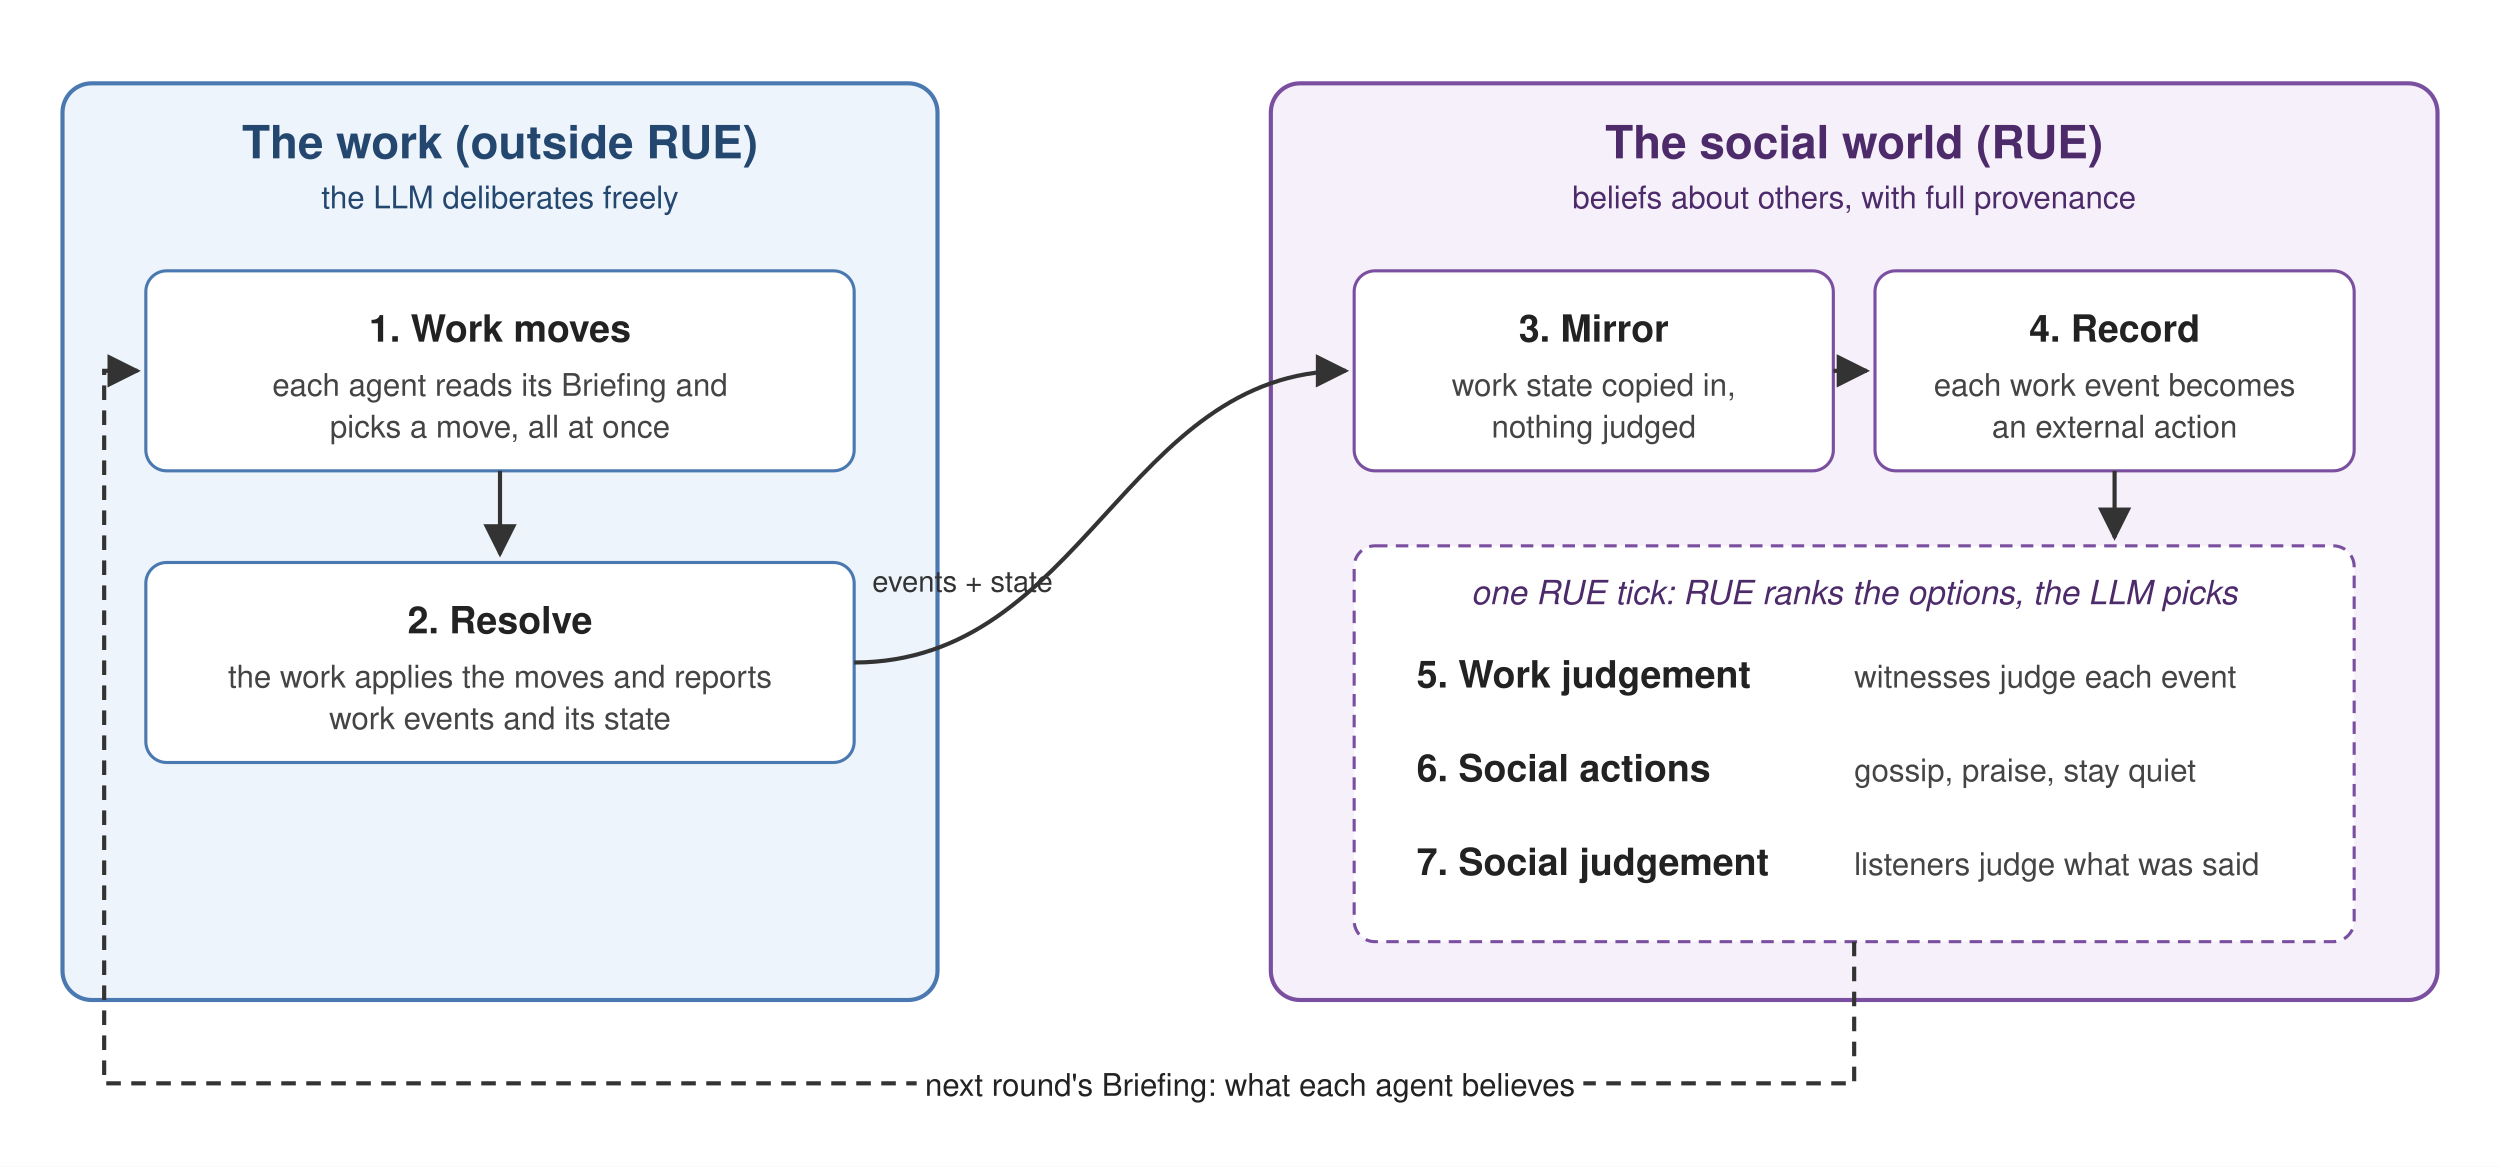
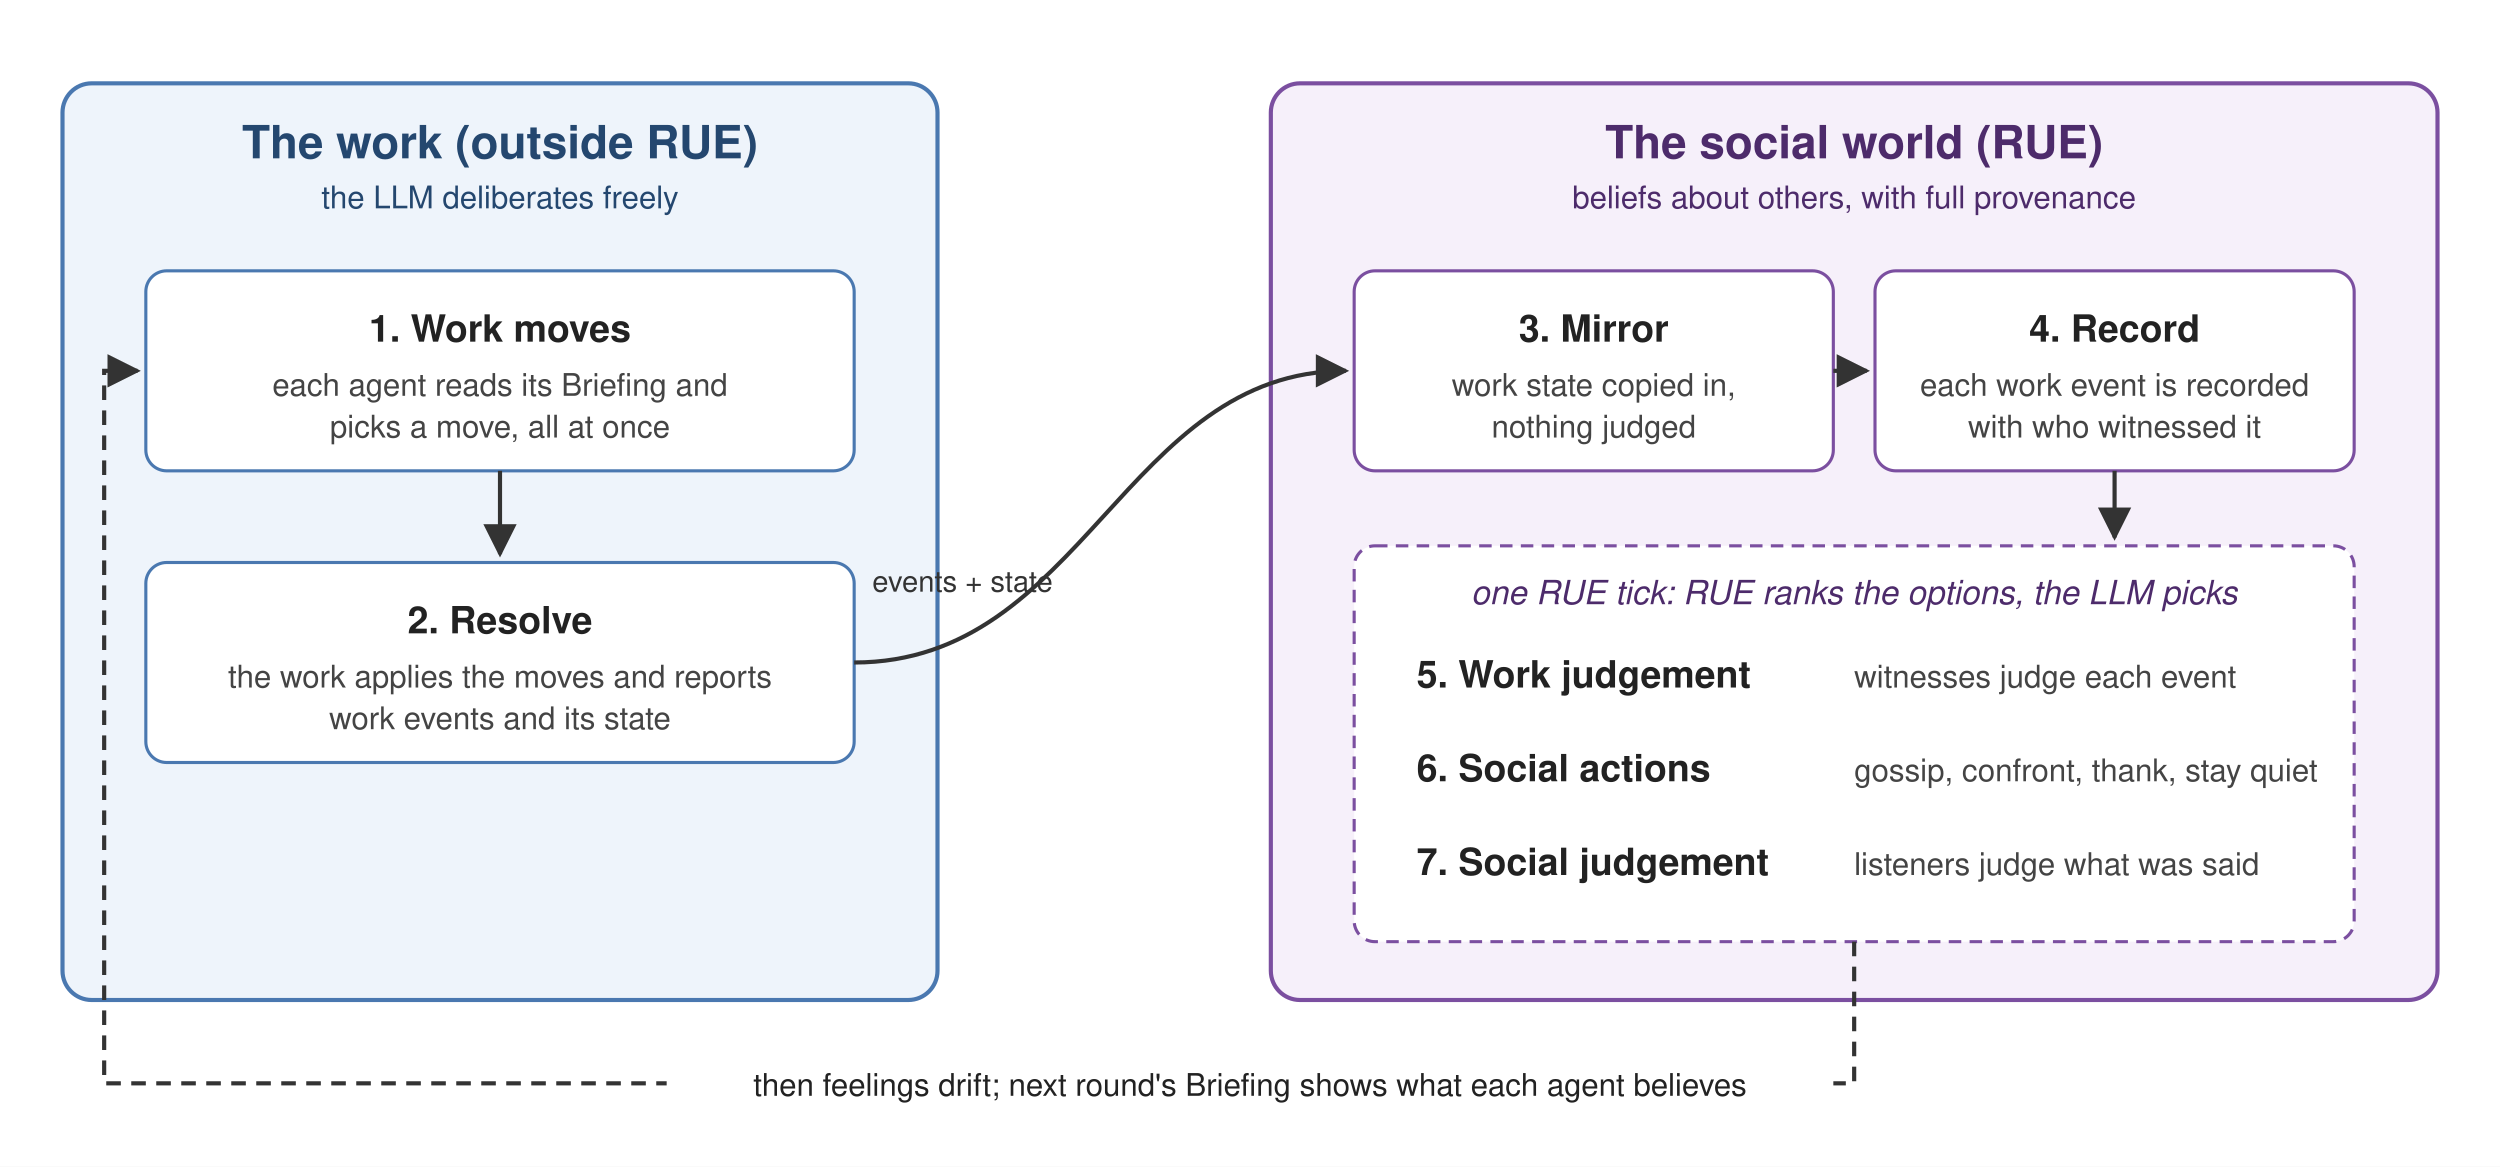
<svg xmlns="http://www.w3.org/2000/svg" viewBox="0 0 1200 560" width="1200" height="560" font-family="Helvetica, Arial, sans-serif">
  <defs>
    <marker id="arrow" viewBox="0 0 10 10" refX="9" refY="5" markerWidth="8" markerHeight="8" orient="auto-start-reverse">
      <path d="M0,0 L10,5 L0,10 z" fill="#333" />
    </marker>
  </defs>
  <rect width="1200" height="560" fill="#ffffff" />
  <rect x="30" y="40" width="420" height="440" rx="14" fill="#eef4fb" stroke="#4a78b0" stroke-width="2" />
  <text x="240" y="76" text-anchor="middle" font-size="22" font-weight="bold" fill="#24476f">The work (outside RUE)</text>
  <text x="240" y="100" text-anchor="middle" font-size="15" fill="#24476f">the LLM deliberates freely</text>
  <rect x="70" y="130" width="340" height="96" rx="10" fill="#ffffff" stroke="#4a78b0" stroke-width="1.5" />
  <text x="240" y="164" text-anchor="middle" font-size="18" font-weight="bold" fill="#222">1. Work moves</text>
  <text x="240" y="190" text-anchor="middle" font-size="15" fill="#444">each agent reads its Briefing and</text>
  <text x="240" y="210" text-anchor="middle" font-size="15" fill="#444">picks a move, all at once</text>
  <rect x="70" y="270" width="340" height="96" rx="10" fill="#ffffff" stroke="#4a78b0" stroke-width="1.5" />
  <text x="240" y="304" text-anchor="middle" font-size="18" font-weight="bold" fill="#222">2. Resolve</text>
  <text x="240" y="330" text-anchor="middle" font-size="15" fill="#444">the work applies the moves and reports</text>
  <text x="240" y="350" text-anchor="middle" font-size="15" fill="#444">work events and its state</text>
  <line x1="240" y1="226" x2="240" y2="266" stroke="#333" stroke-width="2" marker-end="url(#arrow)" />
  <rect x="610" y="40" width="560" height="440" rx="14" fill="#f6f0fa" stroke="#7b4fa0" stroke-width="2" />
  <text x="890" y="76" text-anchor="middle" font-size="22" font-weight="bold" fill="#4d2b6b">The social world (RUE)</text>
  <text x="890" y="100" text-anchor="middle" font-size="15" fill="#4d2b6b">beliefs about others, with full provenance</text>
  <rect x="650" y="130" width="230" height="96" rx="10" fill="#ffffff" stroke="#7b4fa0" stroke-width="1.5" />
  <text x="765" y="164" text-anchor="middle" font-size="18" font-weight="bold" fill="#222">3. Mirror</text>
  <text x="765" y="190" text-anchor="middle" font-size="15" fill="#444">work state copied in,</text>
  <text x="765" y="210" text-anchor="middle" font-size="15" fill="#444">nothing judged</text>
  <rect x="900" y="130" width="230" height="96" rx="10" fill="#ffffff" stroke="#7b4fa0" stroke-width="1.5" />
  <text x="1015" y="164" text-anchor="middle" font-size="18" font-weight="bold" fill="#222">4. Record</text>
-   <text x="1015" y="190" text-anchor="middle" font-size="15" fill="#444">each work event becomes</text>
-   <text x="1015" y="210" text-anchor="middle" font-size="15" fill="#444">an external action</text>
+   <text x="1015" y="190" text-anchor="middle" font-size="15" fill="#444">each work event is recorded</text>
+   <text x="1015" y="210" text-anchor="middle" font-size="15" fill="#444">with who witnessed it</text>
  <line x1="880" y1="178" x2="896" y2="178" stroke="#333" stroke-width="2" marker-end="url(#arrow)" />
  <rect x="650" y="262" width="480" height="190" rx="10" fill="#ffffff" stroke="#7b4fa0" stroke-width="1.5" stroke-dasharray="6 4" />
  <text x="890" y="290" text-anchor="middle" font-size="16" font-style="italic" fill="#4d2b6b">one RUE tick: RUE ranks the options, the LLM picks</text>
  <text x="680" y="330" font-size="18" font-weight="bold" fill="#222">5. Work judgement</text>
  <text x="890" y="330" font-size="15" fill="#444">witnesses judge each event</text>
  <text x="680" y="375" font-size="18" font-weight="bold" fill="#222">6. Social actions</text>
-   <text x="890" y="375" font-size="15" fill="#444">gossip, praise, stay quiet</text>
+   <text x="890" y="375" font-size="15" fill="#444">gossip, confront, thank, stay quiet</text>
  <text x="680" y="420" font-size="18" font-weight="bold" fill="#222">7. Social judgement</text>
  <text x="890" y="420" font-size="15" fill="#444">listeners judge what was said</text>
  <line x1="1015" y1="226" x2="1015" y2="258" stroke="#333" stroke-width="2" marker-end="url(#arrow)" />
  <path d="M410,318 C520,318 540,178 646,178" fill="none" stroke="#333" stroke-width="2" marker-end="url(#arrow)" />
  <text x="462" y="284" text-anchor="middle" font-size="14" fill="#333">events + state</text>
  <path d="M890,452 L890,520 L50,520 L50,178 L66,178" fill="none" stroke="#333" stroke-width="2" stroke-dasharray="7 5" marker-end="url(#arrow)" />
-   <rect x="440" y="506" width="320" height="28" rx="6" fill="#ffffff" />
-   <text x="600" y="526" text-anchor="middle" font-size="15" fill="#222">next round's Briefing: what each agent believes</text>
+   <rect x="320" y="506" width="560" height="28" rx="6" fill="#ffffff" />
+   <text x="600" y="526" text-anchor="middle" font-size="15" fill="#222">then feelings drift; next round's Briefing shows what each agent believes</text>
</svg>
